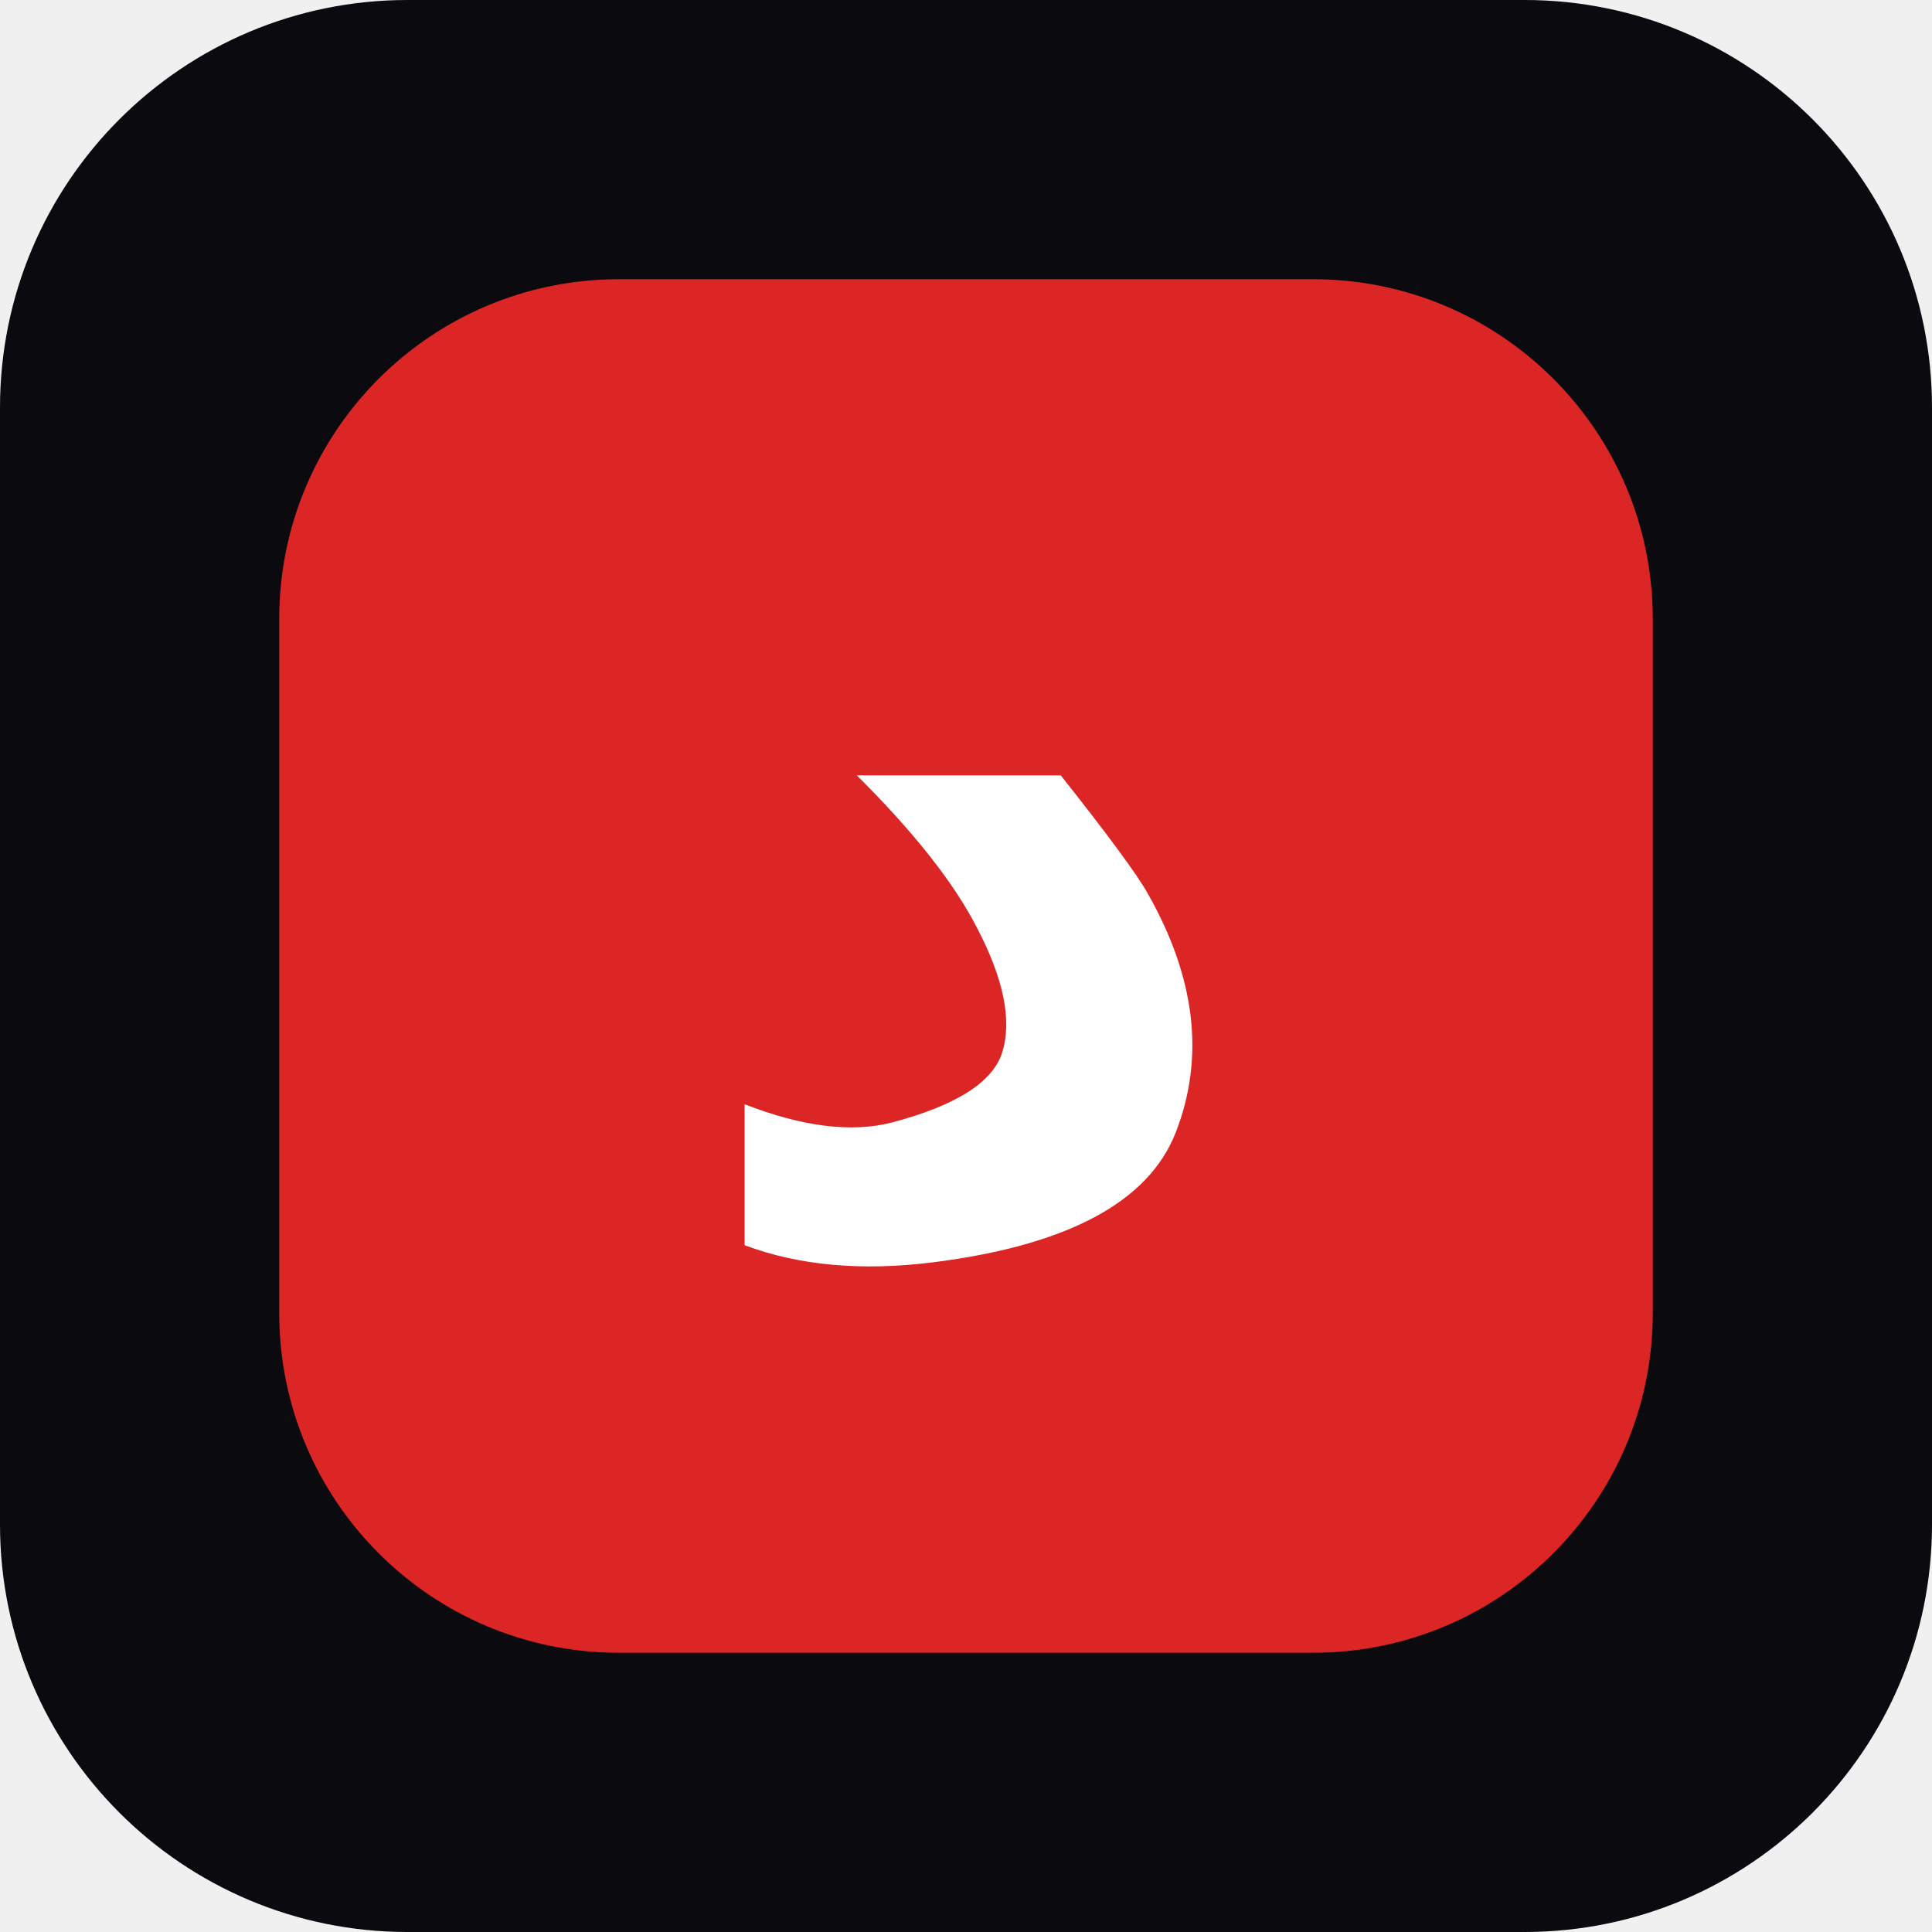
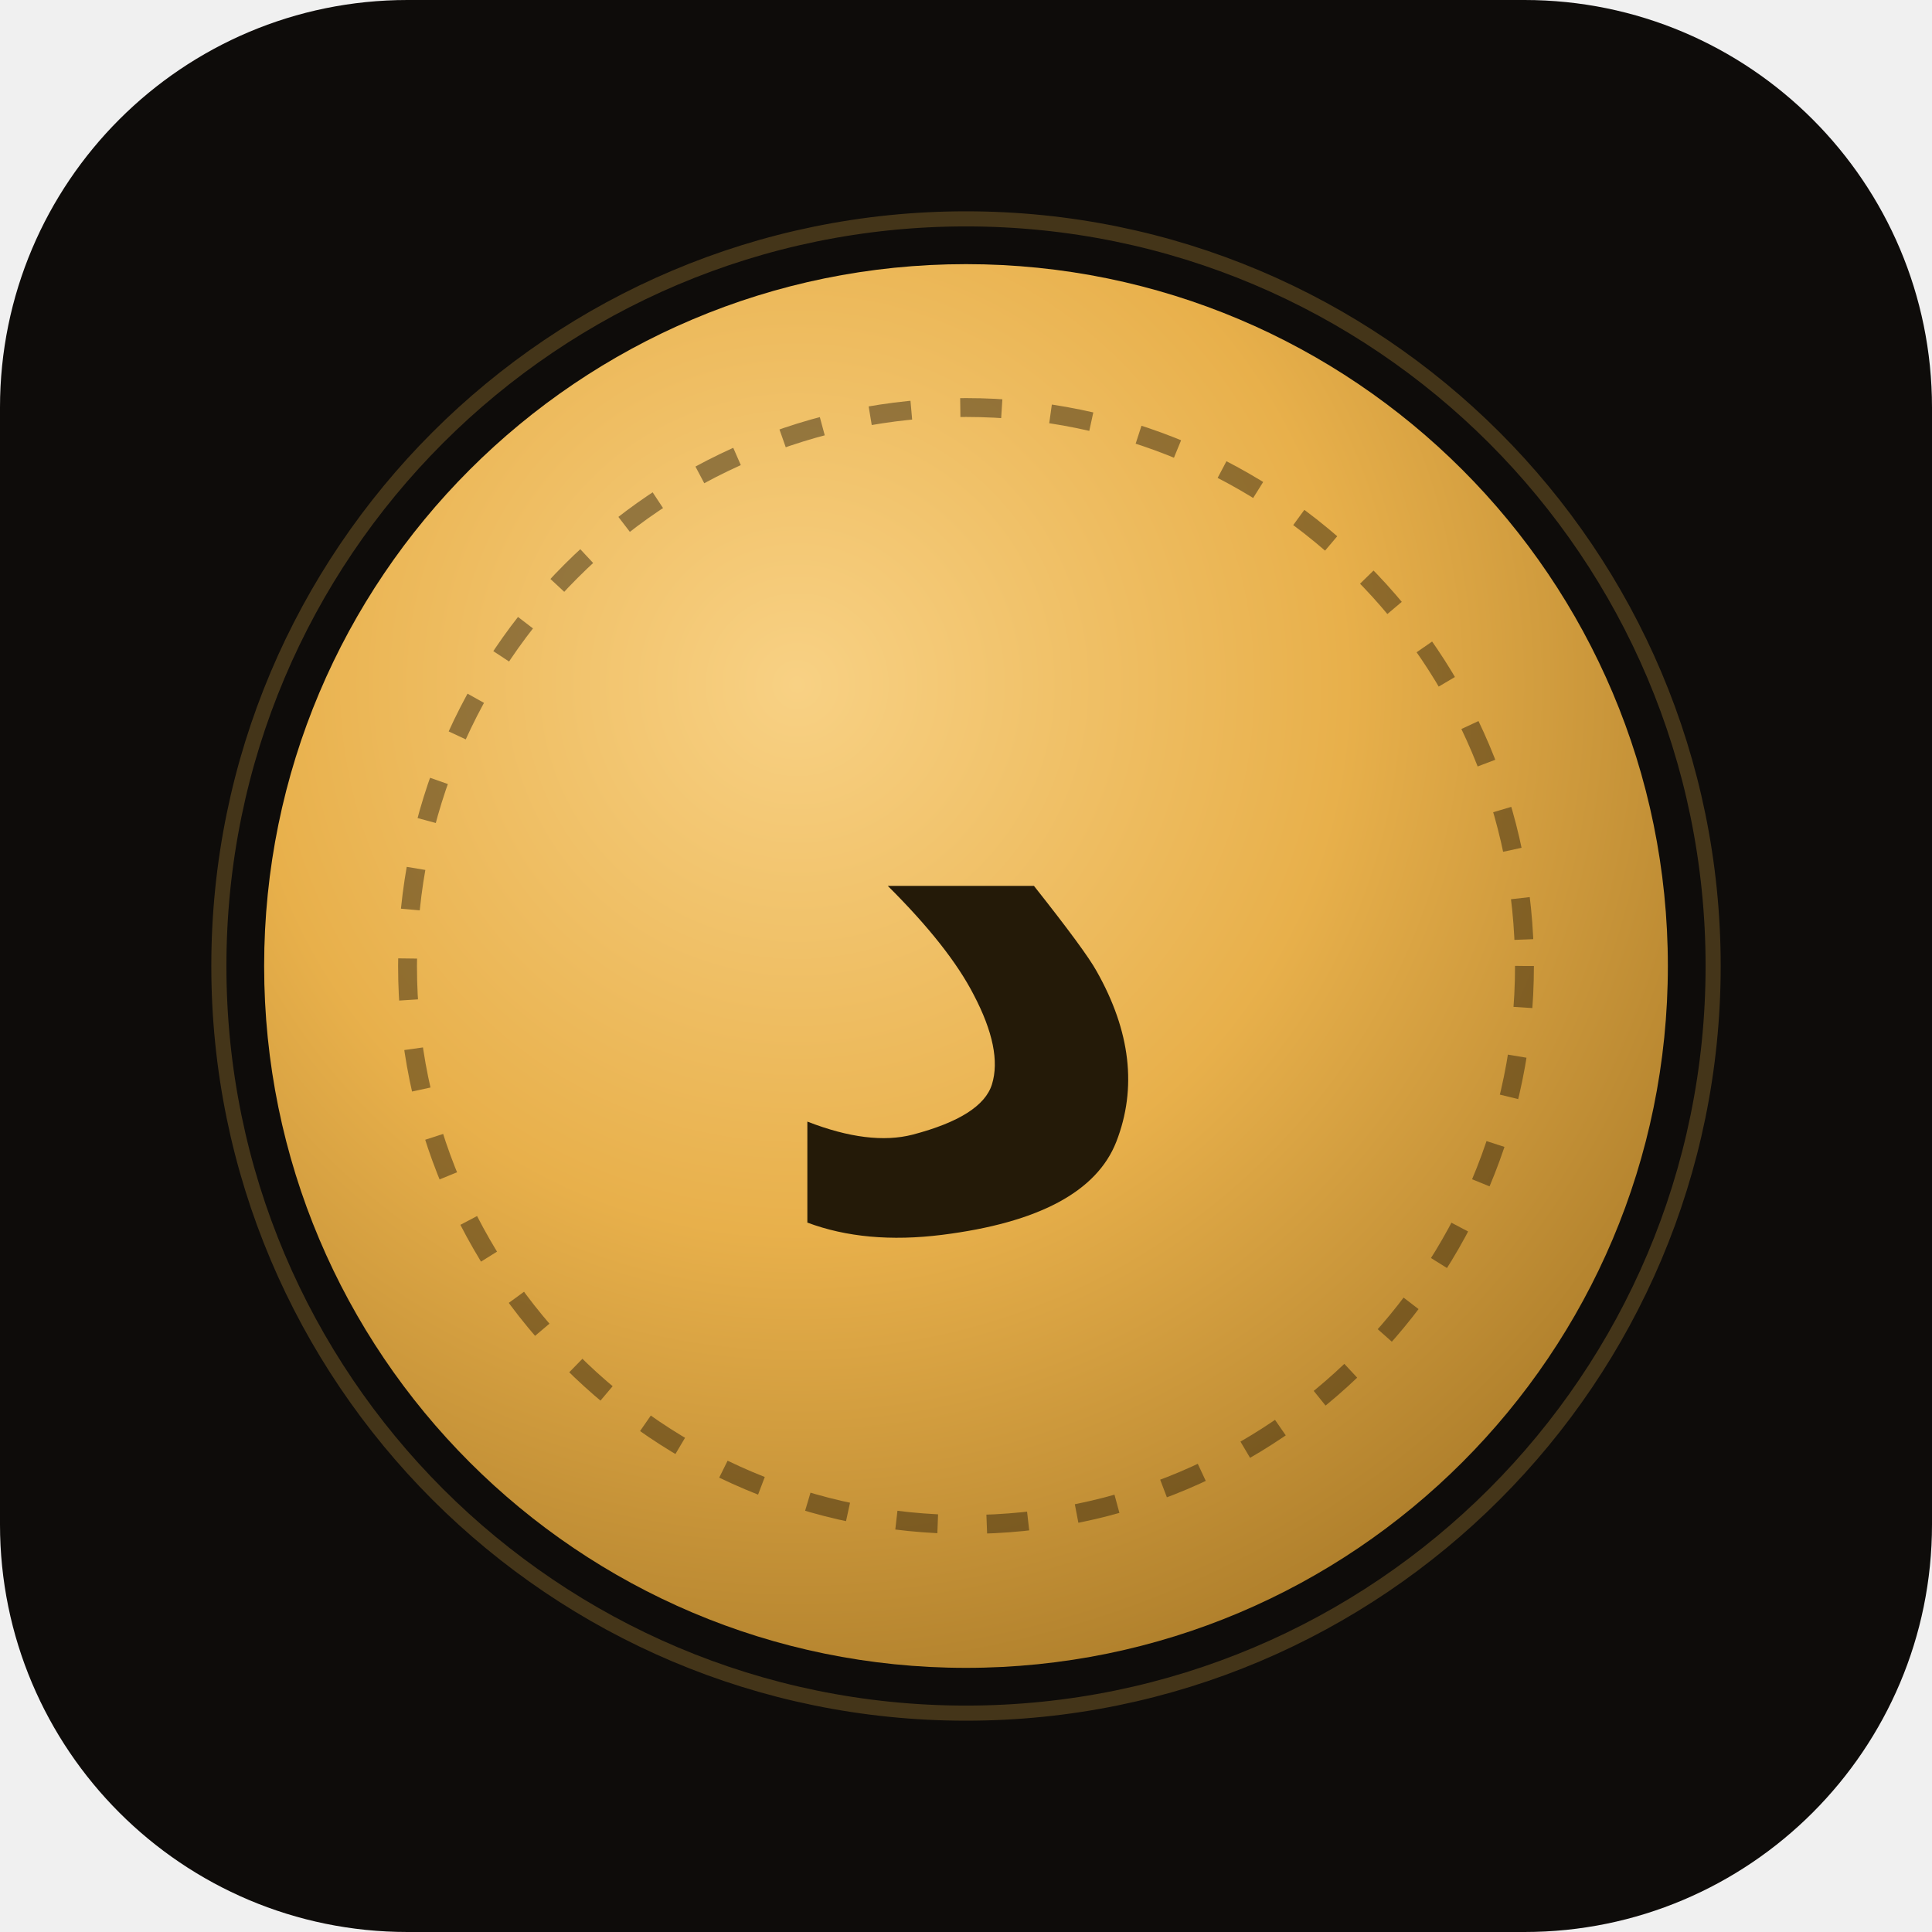
<svg xmlns="http://www.w3.org/2000/svg" width="512" height="512" viewBox="0 0 512 512">
-   <rect width="512" height="512" rx="108" fill="#0a0a0f" />
-   <rect x="74" y="74" width="364" height="364" rx="90" fill="#dc2626" />
-   <text x="256" y="330" font-family="Segoe UI, Arial, sans-serif" font-size="300" font-weight="700" fill="#ffffff" text-anchor="middle">د</text>
+   <defs>
+     <radialGradient id="g" cx="38%" cy="30%" r="78%">
+       <stop offset="0%" stop-color="#f8d184" />
+       <stop offset="50%" stop-color="#e8b04b" />
+       <stop offset="100%" stop-color="#a97a28" />
+     </radialGradient>
+   </defs>
+   <rect width="512" height="512" rx="108" fill="#0e0c0a" />
+   <circle cx="256" cy="256" r="198" fill="none" stroke="#e8b04b" stroke-opacity=".25" stroke-width="4" />
+   <circle cx="256" cy="256" r="186" fill="url(#g)" />
+   <circle cx="256" cy="256" r="148" fill="none" stroke="#241a08" stroke-opacity=".45" stroke-width="5" stroke-dasharray="11 13" />
+   <text x="256" y="324" font-family="Segoe UI, Arial, sans-serif" font-size="215" font-weight="800" fill="#241a08" text-anchor="middle">د</text>
</svg>
